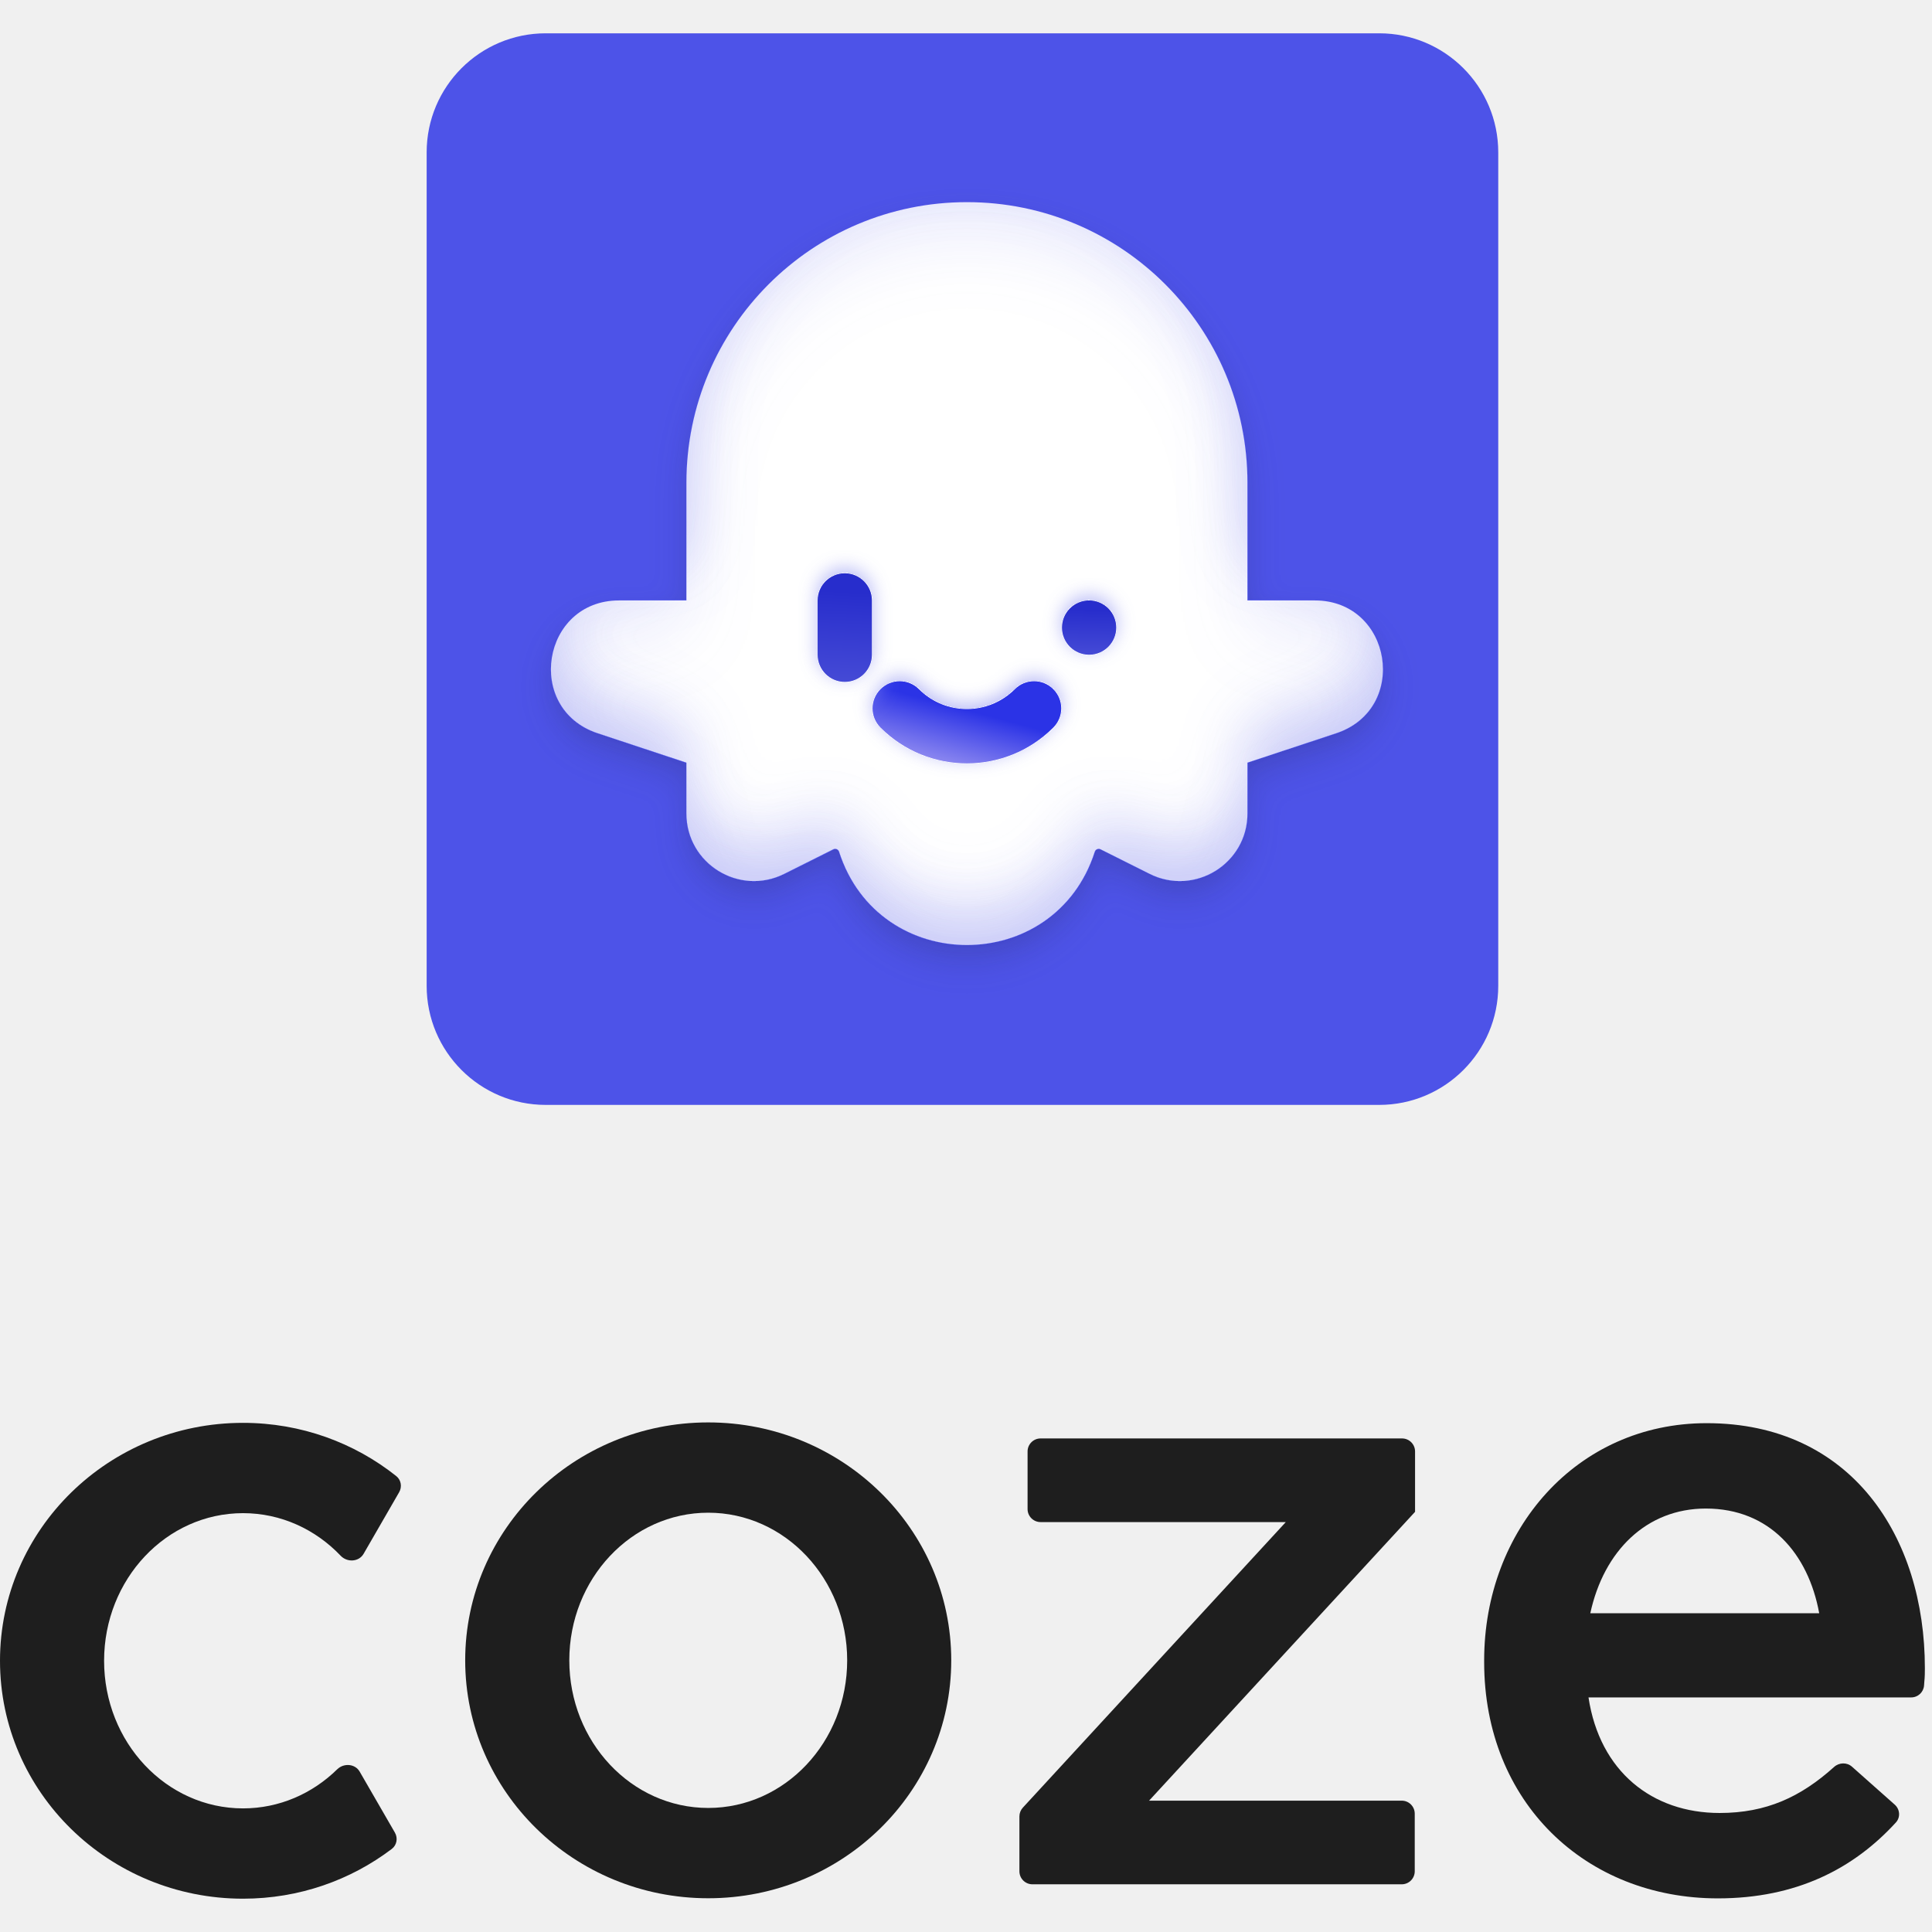
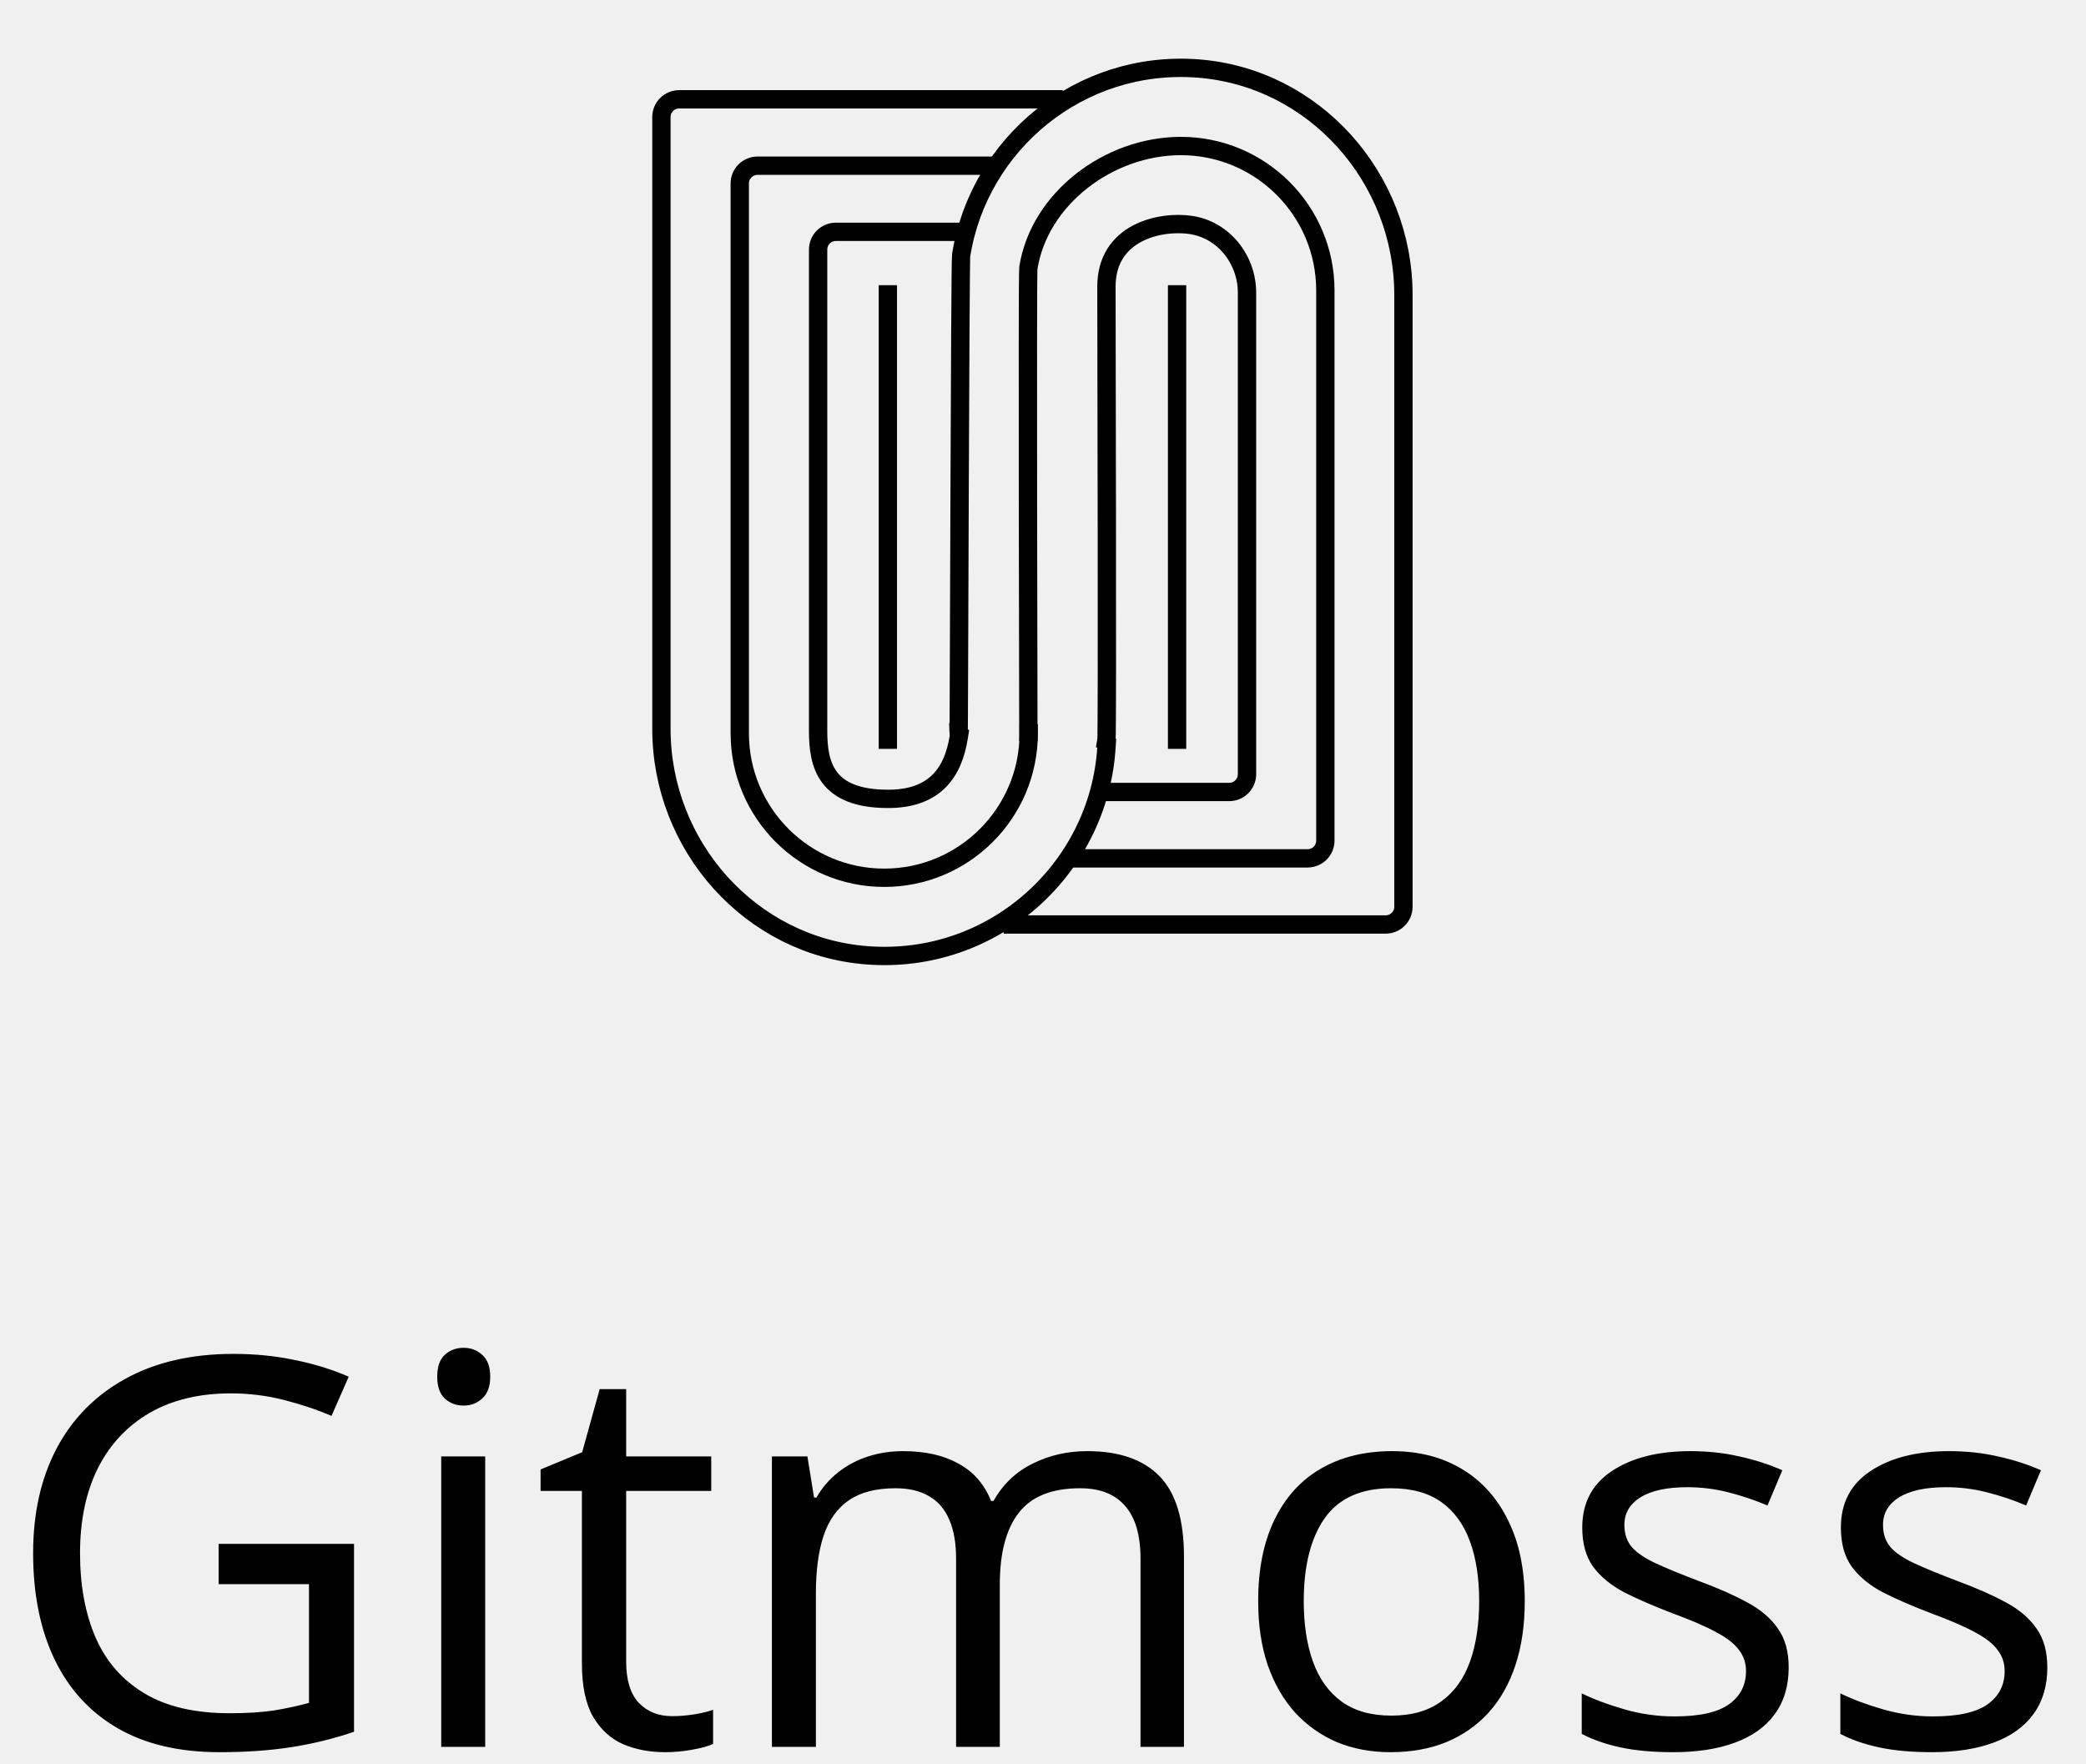
- <svg xmlns="http://www.w3.org/2000/svg" width="116" height="116" viewBox="0 0 116 116" fill="none">
-   <rect x="25.617" y="2" width="64.34" height="64.34" rx="7.149" fill="#4D53E8" />
-   <g filter="url(#filter0_ddiii_593_519)">
-     <path fill-rule="evenodd" clip-rule="evenodd" d="M58.056 12.137C48.755 12.137 41.214 19.68 41.214 28.986V36.051H37.171C32.528 36.051 31.479 42.564 35.885 44.024L41.214 45.789V48.84C41.214 51.855 44.386 53.816 47.082 52.468L50.033 50.991C50.17 50.923 50.335 50.993 50.382 51.138C52.775 58.606 63.337 58.606 65.73 51.138C65.777 50.993 65.942 50.923 66.079 50.991L69.03 52.468C71.726 53.816 74.898 51.855 74.898 48.84V45.789L80.227 44.024C84.633 42.564 83.584 36.051 78.941 36.051H74.898V28.986C74.898 19.68 67.358 12.137 58.056 12.137Z" fill="white" />
-   </g>
-   <g filter="url(#filter1_dd_593_519)">
-     <path d="M63.762 37.681C63.762 36.78 64.491 36.05 65.392 36.05C66.292 36.05 67.021 36.78 67.021 37.681C67.021 38.581 66.292 39.311 65.392 39.311C64.491 39.311 63.762 38.581 63.762 37.681Z" fill="url(#paint0_linear_593_519)" />
-   </g>
-   <g filter="url(#filter2_dd_593_519)">
-     <path d="M52.868 43.684C52.231 43.047 52.231 42.015 52.868 41.378C53.505 40.742 54.536 40.742 55.173 41.378C56.764 42.97 59.344 42.97 60.935 41.378C61.572 40.742 62.604 40.742 63.24 41.378C63.877 42.015 63.877 43.047 63.24 43.684C60.376 46.55 55.732 46.55 52.868 43.684Z" fill="url(#paint1_linear_593_519)" />
-   </g>
-   <g filter="url(#filter3_dd_593_519)">
-     <path d="M50.722 34.42C49.822 34.42 49.092 35.15 49.092 36.05V39.311C49.092 40.212 49.822 40.942 50.722 40.942C51.622 40.942 52.352 40.212 52.352 39.311V36.05C52.352 35.15 51.622 34.42 50.722 34.42Z" fill="url(#paint2_linear_593_519)" />
-   </g>
-   <path d="M23.71 110.032C23.9 110.362 23.827 110.782 23.524 111.012C21.055 112.885 17.957 114 14.592 114C6.533 114 0 107.604 0 99.715C0 91.826 6.533 85.43 14.592 85.43C18.08 85.43 21.282 86.629 23.793 88.627C24.085 88.86 24.152 89.273 23.965 89.596L21.831 93.293C21.547 93.784 20.846 93.821 20.455 93.41C18.948 91.828 16.877 90.852 14.592 90.852C9.985 90.852 6.25 94.82 6.25 99.715C6.25 104.61 9.985 108.578 14.592 108.578C16.773 108.578 18.759 107.689 20.246 106.232C20.641 105.845 21.319 105.892 21.596 106.372L23.71 110.032Z" fill="#1E1E1E" />
-   <path d="M61.697 87.147C61.697 86.716 62.047 86.366 62.478 86.366H84.18C84.612 86.366 84.962 86.716 84.962 87.147V90.775V90.775C84.961 90.775 84.96 90.775 84.959 90.776L68.992 108.114H84.162C84.593 108.114 84.943 108.464 84.943 108.896V112.355C84.943 112.787 84.593 113.136 84.162 113.136H61.988C61.557 113.136 61.207 112.787 61.207 112.355V109.061C61.207 108.865 61.281 108.676 61.414 108.532L77.201 91.388H62.478C62.047 91.388 61.697 91.039 61.697 90.607V87.147Z" fill="#1E1E1E" />
-   <path fill-rule="evenodd" clip-rule="evenodd" d="M42.522 113.974C50.581 113.974 57.114 107.578 57.114 99.689C57.114 91.799 50.581 85.404 42.522 85.404C34.464 85.404 27.931 91.799 27.931 99.689C27.931 107.578 34.464 113.974 42.522 113.974ZM34.182 99.689C34.182 104.584 37.917 108.552 42.524 108.552C47.131 108.552 50.866 104.584 50.866 99.689C50.866 94.793 47.131 90.825 42.524 90.825C37.917 90.825 34.182 94.793 34.182 99.689Z" fill="#1E1E1E" />
-   <path fill-rule="evenodd" clip-rule="evenodd" d="M89.111 99.792C89.111 108.233 95.221 113.981 103.144 113.981C107.852 113.981 111.287 112.206 113.831 109.425C114.116 109.113 114.078 108.632 113.762 108.352L111.196 106.075C110.89 105.803 110.426 105.816 110.122 106.09C108.118 107.893 106.054 108.854 103.247 108.854C99.208 108.854 96.05 106.369 95.376 101.915H114.749C115.156 101.915 115.492 101.604 115.523 101.199C115.531 101.085 115.537 101.005 115.537 101.005C115.572 100.666 115.572 100.38 115.572 100.155C115.572 92.284 111.17 85.449 102.471 85.449C94.652 85.449 89.111 91.87 89.111 99.689V99.792ZM95.484 96.862H109.228C108.569 93.269 106.244 90.575 102.419 90.575C98.868 90.575 96.295 93.11 95.484 96.862Z" fill="#1E1E1E" />
-   <defs>
-     <filter id="filter0_ddiii_593_519" x="30.934" y="9.992" width="54.244" height="49.964" filterUnits="userSpaceOnUse" color-interpolation-filters="sRGB">
-       <feFlood flood-opacity="0" result="BackgroundImageFix" />
-       <feColorMatrix in="SourceAlpha" type="matrix" values="0 0 0 0 0 0 0 0 0 0 0 0 0 0 0 0 0 0 127 0" result="hardAlpha" />
-       <feOffset dy="1.072" />
-       <feGaussianBlur stdDeviation="1.072" />
-       <feComposite in2="hardAlpha" operator="out" />
-       <feColorMatrix type="matrix" values="0 0 0 0 0.166 0 0 0 0 0.177 0 0 0 0 0.463 0 0 0 0.2 0" />
-       <feBlend mode="normal" in2="BackgroundImageFix" result="effect1_dropShadow_593_519" />
-       <feColorMatrix in="SourceAlpha" type="matrix" values="0 0 0 0 0 0 0 0 0 0 0 0 0 0 0 0 0 0 127 0" result="hardAlpha" />
-       <feOffset dy="0.536" />
-       <feGaussianBlur stdDeviation="0.536" />
-       <feComposite in2="hardAlpha" operator="out" />
-       <feColorMatrix type="matrix" values="0 0 0 0 0.165 0 0 0 0 0.176 0 0 0 0 0.463 0 0 0 0.1 0" />
-       <feBlend mode="normal" in2="effect1_dropShadow_593_519" result="effect2_dropShadow_593_519" />
-       <feBlend mode="normal" in="SourceGraphic" in2="effect2_dropShadow_593_519" result="shape" />
-       <feColorMatrix in="SourceAlpha" type="matrix" values="0 0 0 0 0 0 0 0 0 0 0 0 0 0 0 0 0 0 127 0" result="hardAlpha" />
-       <feOffset dy="2.145" />
-       <feGaussianBlur stdDeviation="2.145" />
-       <feComposite in2="hardAlpha" operator="arithmetic" k2="-1" k3="1" />
-       <feColorMatrix type="matrix" values="0 0 0 0 0.302 0 0 0 0 0.325 0 0 0 0 0.91 0 0 0 0.1 0" />
-       <feBlend mode="normal" in2="shape" result="effect3_innerShadow_593_519" />
-       <feColorMatrix in="SourceAlpha" type="matrix" values="0 0 0 0 0 0 0 0 0 0 0 0 0 0 0 0 0 0 127 0" result="hardAlpha" />
-       <feOffset dy="-2.145" />
-       <feGaussianBlur stdDeviation="2.145" />
-       <feComposite in2="hardAlpha" operator="arithmetic" k2="-1" k3="1" />
-       <feColorMatrix type="matrix" values="0 0 0 0 0.302 0 0 0 0 0.325 0 0 0 0 0.91 0 0 0 0.15 0" />
-       <feBlend mode="normal" in2="effect3_innerShadow_593_519" result="effect4_innerShadow_593_519" />
-       <feColorMatrix in="SourceAlpha" type="matrix" values="0 0 0 0 0 0 0 0 0 0 0 0 0 0 0 0 0 0 127 0" result="hardAlpha" />
-       <feOffset dy="-2.145" />
-       <feGaussianBlur stdDeviation="1.609" />
-       <feComposite in2="hardAlpha" operator="arithmetic" k2="-1" k3="1" />
-       <feColorMatrix type="matrix" values="0 0 0 0 0.302 0 0 0 0 0.325 0 0 0 0 0.91 0 0 0 0.15 0" />
-       <feBlend mode="normal" in2="effect4_innerShadow_593_519" result="effect5_innerShadow_593_519" />
-     </filter>
-     <filter id="filter1_dd_593_519" x="62.153" y="34.71" width="6.477" height="7.014" filterUnits="userSpaceOnUse" color-interpolation-filters="sRGB">
-       <feFlood flood-opacity="0" result="BackgroundImageFix" />
-       <feColorMatrix in="SourceAlpha" type="matrix" values="0 0 0 0 0 0 0 0 0 0 0 0 0 0 0 0 0 0 127 0" result="hardAlpha" />
-       <feOffset dy="0.804" />
-       <feGaussianBlur stdDeviation="0.804" />
-       <feComposite in2="hardAlpha" operator="out" />
-       <feColorMatrix type="matrix" values="0 0 0 0 1 0 0 0 0 1 0 0 0 0 1 0 0 0 1 0" />
-       <feBlend mode="normal" in2="BackgroundImageFix" result="effect1_dropShadow_593_519" />
-       <feColorMatrix in="SourceAlpha" type="matrix" values="0 0 0 0 0 0 0 0 0 0 0 0 0 0 0 0 0 0 127 0" result="hardAlpha" />
-       <feOffset dy="-0.268" />
-       <feGaussianBlur stdDeviation="0.536" />
-       <feComposite in2="hardAlpha" operator="out" />
-       <feColorMatrix type="matrix" values="0 0 0 0 0.302 0 0 0 0 0.325 0 0 0 0 0.91 0 0 0 0.4 0" />
-       <feBlend mode="normal" in2="effect1_dropShadow_593_519" result="effect2_dropShadow_593_519" />
-       <feBlend mode="normal" in="SourceGraphic" in2="effect2_dropShadow_593_519" result="shape" />
-     </filter>
-     <filter id="filter2_dd_593_519" x="50.782" y="39.56" width="14.544" height="8.686" filterUnits="userSpaceOnUse" color-interpolation-filters="sRGB">
-       <feFlood flood-opacity="0" result="BackgroundImageFix" />
-       <feColorMatrix in="SourceAlpha" type="matrix" values="0 0 0 0 0 0 0 0 0 0 0 0 0 0 0 0 0 0 127 0" result="hardAlpha" />
-       <feOffset dy="0.804" />
-       <feGaussianBlur stdDeviation="0.804" />
-       <feComposite in2="hardAlpha" operator="out" />
-       <feColorMatrix type="matrix" values="0 0 0 0 1 0 0 0 0 1 0 0 0 0 1 0 0 0 1 0" />
-       <feBlend mode="normal" in2="BackgroundImageFix" result="effect1_dropShadow_593_519" />
-       <feColorMatrix in="SourceAlpha" type="matrix" values="0 0 0 0 0 0 0 0 0 0 0 0 0 0 0 0 0 0 127 0" result="hardAlpha" />
-       <feOffset dy="-0.268" />
-       <feGaussianBlur stdDeviation="0.536" />
-       <feComposite in2="hardAlpha" operator="out" />
-       <feColorMatrix type="matrix" values="0 0 0 0 0.302 0 0 0 0 0.325 0 0 0 0 0.91 0 0 0 0.4 0" />
-       <feBlend mode="normal" in2="effect1_dropShadow_593_519" result="effect2_dropShadow_593_519" />
-       <feBlend mode="normal" in="SourceGraphic" in2="effect2_dropShadow_593_519" result="shape" />
-     </filter>
-     <filter id="filter3_dd_593_519" x="47.483" y="33.079" width="6.477" height="10.275" filterUnits="userSpaceOnUse" color-interpolation-filters="sRGB">
-       <feFlood flood-opacity="0" result="BackgroundImageFix" />
-       <feColorMatrix in="SourceAlpha" type="matrix" values="0 0 0 0 0 0 0 0 0 0 0 0 0 0 0 0 0 0 127 0" result="hardAlpha" />
-       <feOffset dy="0.804" />
-       <feGaussianBlur stdDeviation="0.804" />
-       <feComposite in2="hardAlpha" operator="out" />
-       <feColorMatrix type="matrix" values="0 0 0 0 1 0 0 0 0 1 0 0 0 0 1 0 0 0 1 0" />
-       <feBlend mode="normal" in2="BackgroundImageFix" result="effect1_dropShadow_593_519" />
-       <feColorMatrix in="SourceAlpha" type="matrix" values="0 0 0 0 0 0 0 0 0 0 0 0 0 0 0 0 0 0 127 0" result="hardAlpha" />
-       <feOffset dy="-0.268" />
-       <feGaussianBlur stdDeviation="0.536" />
-       <feComposite in2="hardAlpha" operator="out" />
-       <feColorMatrix type="matrix" values="0 0 0 0 0.302 0 0 0 0 0.325 0 0 0 0 0.91 0 0 0 0.4 0" />
-       <feBlend mode="normal" in2="effect1_dropShadow_593_519" result="effect2_dropShadow_593_519" />
-       <feBlend mode="normal" in="SourceGraphic" in2="effect2_dropShadow_593_519" result="shape" />
-     </filter>
-     <linearGradient id="paint0_linear_593_519" x1="65.487" y1="36.596" x2="65.232" y2="47.044" gradientUnits="userSpaceOnUse">
-       <stop stop-color="#272DCC" />
-       <stop offset="1" stop-color="#9A9DF2" />
-     </linearGradient>
-     <linearGradient id="paint1_linear_593_519" x1="57.518" y1="42.481" x2="56.445" y2="46.502" gradientUnits="userSpaceOnUse">
-       <stop stop-color="#2B33E6" />
-       <stop offset="1" stop-color="#A19AF2" />
-     </linearGradient>
-     <linearGradient id="paint2_linear_593_519" x1="50.817" y1="35.511" x2="49.797" y2="56.371" gradientUnits="userSpaceOnUse">
-       <stop stop-color="#272DCC" />
-       <stop offset="1" stop-color="#9A9DF2" />
-     </linearGradient>
-   </defs>
+ <svg xmlns="http://www.w3.org/2000/svg" width="123" height="104" viewBox="0 0 123 104" fill="none">
+   <path d="M12.891 91.031H20.875V102.109C19.677 102.516 18.443 102.818 17.172 103.016C15.912 103.214 14.5 103.312 12.938 103.312C10.562 103.312 8.557 102.839 6.922 101.891C5.297 100.943 4.062 99.594 3.219 97.844C2.375 96.083 1.953 93.995 1.953 91.578C1.953 89.213 2.417 87.151 3.344 85.391C4.281 83.63 5.63 82.266 7.391 81.297C9.161 80.318 11.287 79.828 13.766 79.828C15.037 79.828 16.24 79.948 17.375 80.188C18.521 80.417 19.583 80.745 20.562 81.172L19.547 83.484C18.703 83.12 17.771 82.807 16.75 82.547C15.74 82.287 14.693 82.156 13.609 82.156C11.745 82.156 10.146 82.542 8.812 83.312C7.49 84.083 6.474 85.172 5.766 86.578C5.068 87.984 4.719 89.651 4.719 91.578C4.719 93.484 5.026 95.146 5.641 96.562C6.255 97.969 7.214 99.062 8.516 99.844C9.818 100.625 11.495 101.016 13.547 101.016C14.578 101.016 15.463 100.958 16.203 100.844C16.943 100.719 17.615 100.573 18.219 100.406V93.406H12.891V91.031ZM28.609 85.875V103H26.016V85.875H28.609ZM27.344 79.469C27.771 79.469 28.135 79.609 28.438 79.891C28.75 80.162 28.906 80.588 28.906 81.172C28.906 81.745 28.75 82.172 28.438 82.453C28.135 82.734 27.771 82.875 27.344 82.875C26.896 82.875 26.521 82.734 26.219 82.453C25.927 82.172 25.781 81.745 25.781 81.172C25.781 80.588 25.927 80.162 26.219 79.891C26.521 79.609 26.896 79.469 27.344 79.469ZM39.641 101.188C40.068 101.188 40.505 101.151 40.953 101.078C41.401 101.005 41.766 100.917 42.047 100.812V102.828C41.745 102.964 41.323 103.078 40.781 103.172C40.25 103.266 39.729 103.312 39.219 103.312C38.312 103.312 37.49 103.156 36.75 102.844C36.01 102.521 35.417 101.979 34.969 101.219C34.531 100.458 34.312 99.406 34.312 98.062V87.906H31.875V86.641L34.328 85.625L35.359 81.906H36.922V85.875H41.938V87.906H36.922V97.984C36.922 99.057 37.167 99.859 37.656 100.391C38.156 100.922 38.818 101.188 39.641 101.188ZM64.109 85.562C65.995 85.562 67.417 86.057 68.375 87.047C69.333 88.026 69.812 89.604 69.812 91.781V103H67.25V91.906C67.25 90.521 66.948 89.484 66.344 88.797C65.75 88.099 64.865 87.75 63.688 87.75C62.031 87.75 60.828 88.229 60.078 89.188C59.328 90.146 58.953 91.557 58.953 93.422V103H56.375V91.906C56.375 90.979 56.24 90.208 55.969 89.594C55.708 88.979 55.312 88.521 54.781 88.219C54.26 87.906 53.599 87.75 52.797 87.75C51.661 87.75 50.75 87.984 50.062 88.453C49.375 88.922 48.875 89.62 48.562 90.547C48.26 91.463 48.109 92.594 48.109 93.938V103H45.516V85.875H47.609L48 88.297H48.141C48.484 87.703 48.917 87.203 49.438 86.797C49.958 86.391 50.542 86.083 51.188 85.875C51.833 85.667 52.521 85.562 53.25 85.562C54.552 85.562 55.641 85.807 56.516 86.297C57.401 86.776 58.042 87.51 58.438 88.5H58.578C59.141 87.51 59.911 86.776 60.891 86.297C61.87 85.807 62.943 85.562 64.109 85.562ZM89.906 94.406C89.906 95.812 89.724 97.068 89.359 98.172C88.995 99.276 88.469 100.208 87.781 100.969C87.094 101.729 86.26 102.312 85.281 102.719C84.312 103.115 83.213 103.312 81.984 103.312C80.838 103.312 79.787 103.115 78.828 102.719C77.88 102.312 77.057 101.729 76.359 100.969C75.672 100.208 75.135 99.276 74.75 98.172C74.375 97.068 74.188 95.812 74.188 94.406C74.188 92.531 74.505 90.938 75.141 89.625C75.776 88.302 76.682 87.297 77.859 86.609C79.047 85.912 80.458 85.562 82.094 85.562C83.656 85.562 85.021 85.912 86.188 86.609C87.365 87.307 88.276 88.318 88.922 89.641C89.578 90.953 89.906 92.542 89.906 94.406ZM76.875 94.406C76.875 95.781 77.057 96.974 77.422 97.984C77.787 98.995 78.349 99.776 79.109 100.328C79.87 100.88 80.849 101.156 82.047 101.156C83.234 101.156 84.208 100.88 84.969 100.328C85.74 99.776 86.307 98.995 86.672 97.984C87.037 96.974 87.219 95.781 87.219 94.406C87.219 93.042 87.037 91.865 86.672 90.875C86.307 89.875 85.745 89.104 84.984 88.562C84.224 88.021 83.24 87.75 82.031 87.75C80.25 87.75 78.943 88.338 78.109 89.516C77.287 90.693 76.875 92.323 76.875 94.406ZM105.469 98.312C105.469 99.406 105.193 100.328 104.641 101.078C104.099 101.818 103.318 102.375 102.297 102.75C101.286 103.125 100.078 103.312 98.672 103.312C97.474 103.312 96.438 103.219 95.562 103.031C94.688 102.844 93.922 102.578 93.266 102.234V99.844C93.963 100.188 94.797 100.5 95.766 100.781C96.734 101.062 97.724 101.203 98.734 101.203C100.214 101.203 101.286 100.964 101.953 100.484C102.62 100.005 102.953 99.354 102.953 98.531C102.953 98.062 102.818 97.651 102.547 97.297C102.286 96.932 101.844 96.583 101.219 96.25C100.594 95.906 99.729 95.531 98.625 95.125C97.531 94.708 96.583 94.297 95.781 93.891C94.99 93.474 94.375 92.969 93.938 92.375C93.51 91.781 93.297 91.01 93.297 90.062C93.297 88.615 93.88 87.505 95.047 86.734C96.224 85.953 97.766 85.562 99.672 85.562C100.703 85.562 101.667 85.667 102.562 85.875C103.469 86.073 104.312 86.344 105.094 86.688L104.219 88.766C103.51 88.463 102.755 88.208 101.953 88C101.151 87.792 100.333 87.688 99.5 87.688C98.302 87.688 97.38 87.885 96.734 88.281C96.099 88.677 95.781 89.219 95.781 89.906C95.781 90.438 95.927 90.875 96.219 91.219C96.521 91.562 97 91.885 97.656 92.188C98.312 92.49 99.177 92.844 100.25 93.25C101.323 93.646 102.25 94.057 103.031 94.484C103.812 94.901 104.411 95.412 104.828 96.016C105.255 96.609 105.469 97.375 105.469 98.312ZM120.719 98.312C120.719 99.406 120.443 100.328 119.891 101.078C119.349 101.818 118.568 102.375 117.547 102.75C116.536 103.125 115.328 103.312 113.922 103.312C112.724 103.312 111.688 103.219 110.812 103.031C109.938 102.844 109.172 102.578 108.516 102.234V99.844C109.214 100.188 110.047 100.5 111.016 100.781C111.984 101.062 112.974 101.203 113.984 101.203C115.464 101.203 116.536 100.964 117.203 100.484C117.87 100.005 118.203 99.354 118.203 98.531C118.203 98.062 118.068 97.651 117.797 97.297C117.536 96.932 117.094 96.583 116.469 96.25C115.844 95.906 114.979 95.531 113.875 95.125C112.781 94.708 111.833 94.297 111.031 93.891C110.24 93.474 109.625 92.969 109.188 92.375C108.76 91.781 108.547 91.01 108.547 90.062C108.547 88.615 109.13 87.505 110.297 86.734C111.474 85.953 113.016 85.562 114.922 85.562C115.953 85.562 116.917 85.667 117.812 85.875C118.719 86.073 119.562 86.344 120.344 86.688L119.469 88.766C118.76 88.463 118.005 88.208 117.203 88C116.401 87.792 115.583 87.688 114.75 87.688C113.552 87.688 112.63 87.885 111.984 88.281C111.349 88.677 111.031 89.219 111.031 89.906C111.031 90.438 111.177 90.875 111.469 91.219C111.771 91.562 112.25 91.885 112.906 92.188C113.562 92.49 114.427 92.844 115.5 93.25C116.573 93.646 117.5 94.057 118.281 94.484C119.062 94.901 119.661 95.412 120.078 96.016C120.505 96.609 120.719 97.375 120.719 98.312Z" fill="black" />
+   <path d="M65.243 44.056C64.801 51.248 58.543 56.899 51.122 56.326C44.242 55.802 39 49.872 39 42.975V6.904C39 6.314 39.475 5.855 40.048 5.855H62.131" stroke="black" stroke-width="1.08" stroke-miterlimit="10" stroke-linecap="square" />
+   <path d="M56.496 13.669H49.288C48.698 13.669 48.24 14.144 48.24 14.717V43.106C48.24 45.072 48.682 47.103 52.368 47.103C55.136 47.103 56.201 45.531 56.529 43.483" stroke="black" stroke-width="1.08" stroke-miterlimit="10" stroke-linecap="square" />
+   <path d="M60.657 43.237C60.657 47.938 56.84 51.755 52.138 51.755C47.437 51.755 43.62 47.938 43.62 43.237V10.818C43.62 10.229 44.095 9.77 44.669 9.77H58.086" stroke="black" stroke-width="1.08" stroke-miterlimit="10" stroke-linecap="square" />
+   <path d="M56.526 43.157C56.543 43.583 56.608 15.456 56.674 15.046C57.722 8.477 63.669 3.514 70.631 4.038C77.511 4.562 82.753 10.492 82.753 17.389V53.46C82.753 54.05 82.278 54.509 81.704 54.509H59.72" stroke="black" stroke-width="1.08" stroke-miterlimit="10" stroke-linecap="square" />
+   <path d="M65.141 46.696H72.48C73.07 46.696 73.529 46.221 73.529 45.648V17.259C73.529 15.293 72.136 13.54 70.203 13.262C68.434 13 65.24 13.671 65.24 16.899C65.24 19.339 65.305 43.207 65.24 43.617" stroke="black" stroke-width="1.08" stroke-miterlimit="10" stroke-linecap="square" />
+   <path d="M63.406 50.61H77.1C77.69 50.61 78.149 50.135 78.149 49.562V17.127C78.149 12.425 74.332 8.609 69.63 8.609C65.371 8.609 61.276 11.721 60.637 15.8C60.572 16.242 60.637 42.698 60.637 43.157" stroke="black" stroke-width="1.08" stroke-miterlimit="10" stroke-linecap="square" />
+   <path d="M52.352 17.355V43.614" stroke="black" stroke-width="1.08" stroke-miterlimit="10" stroke-linecap="square" />
+   <path d="M69.406 17.355V43.615" stroke="black" stroke-width="1.08" stroke-miterlimit="10" stroke-linecap="square" />
</svg>
